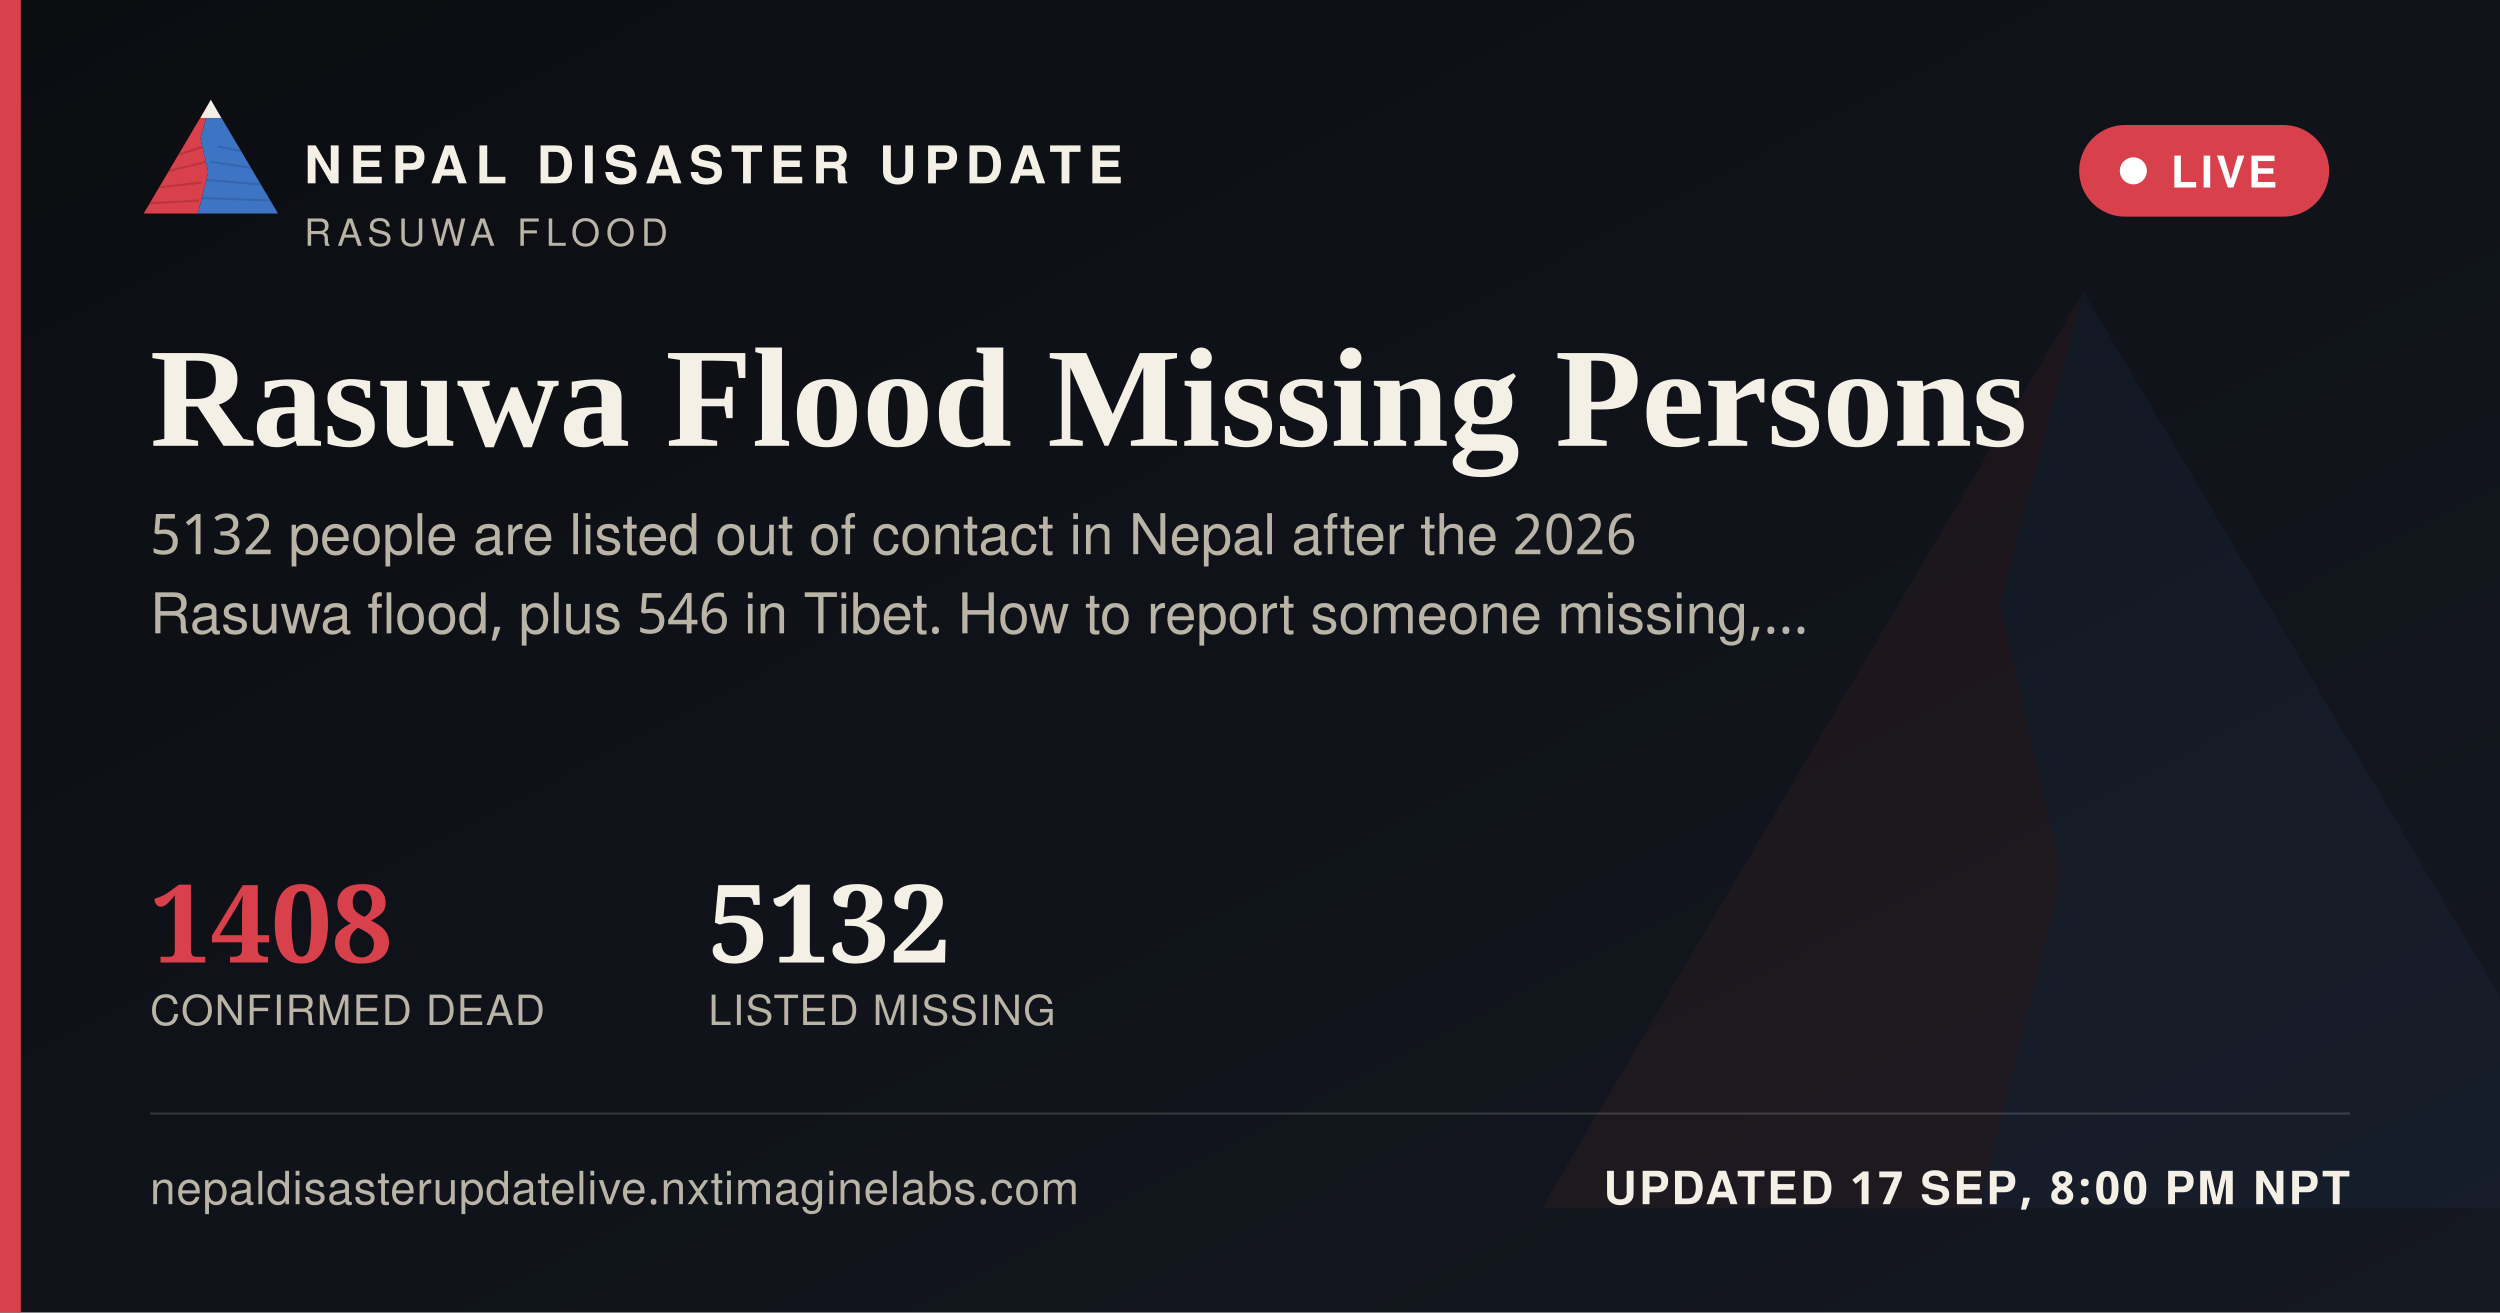
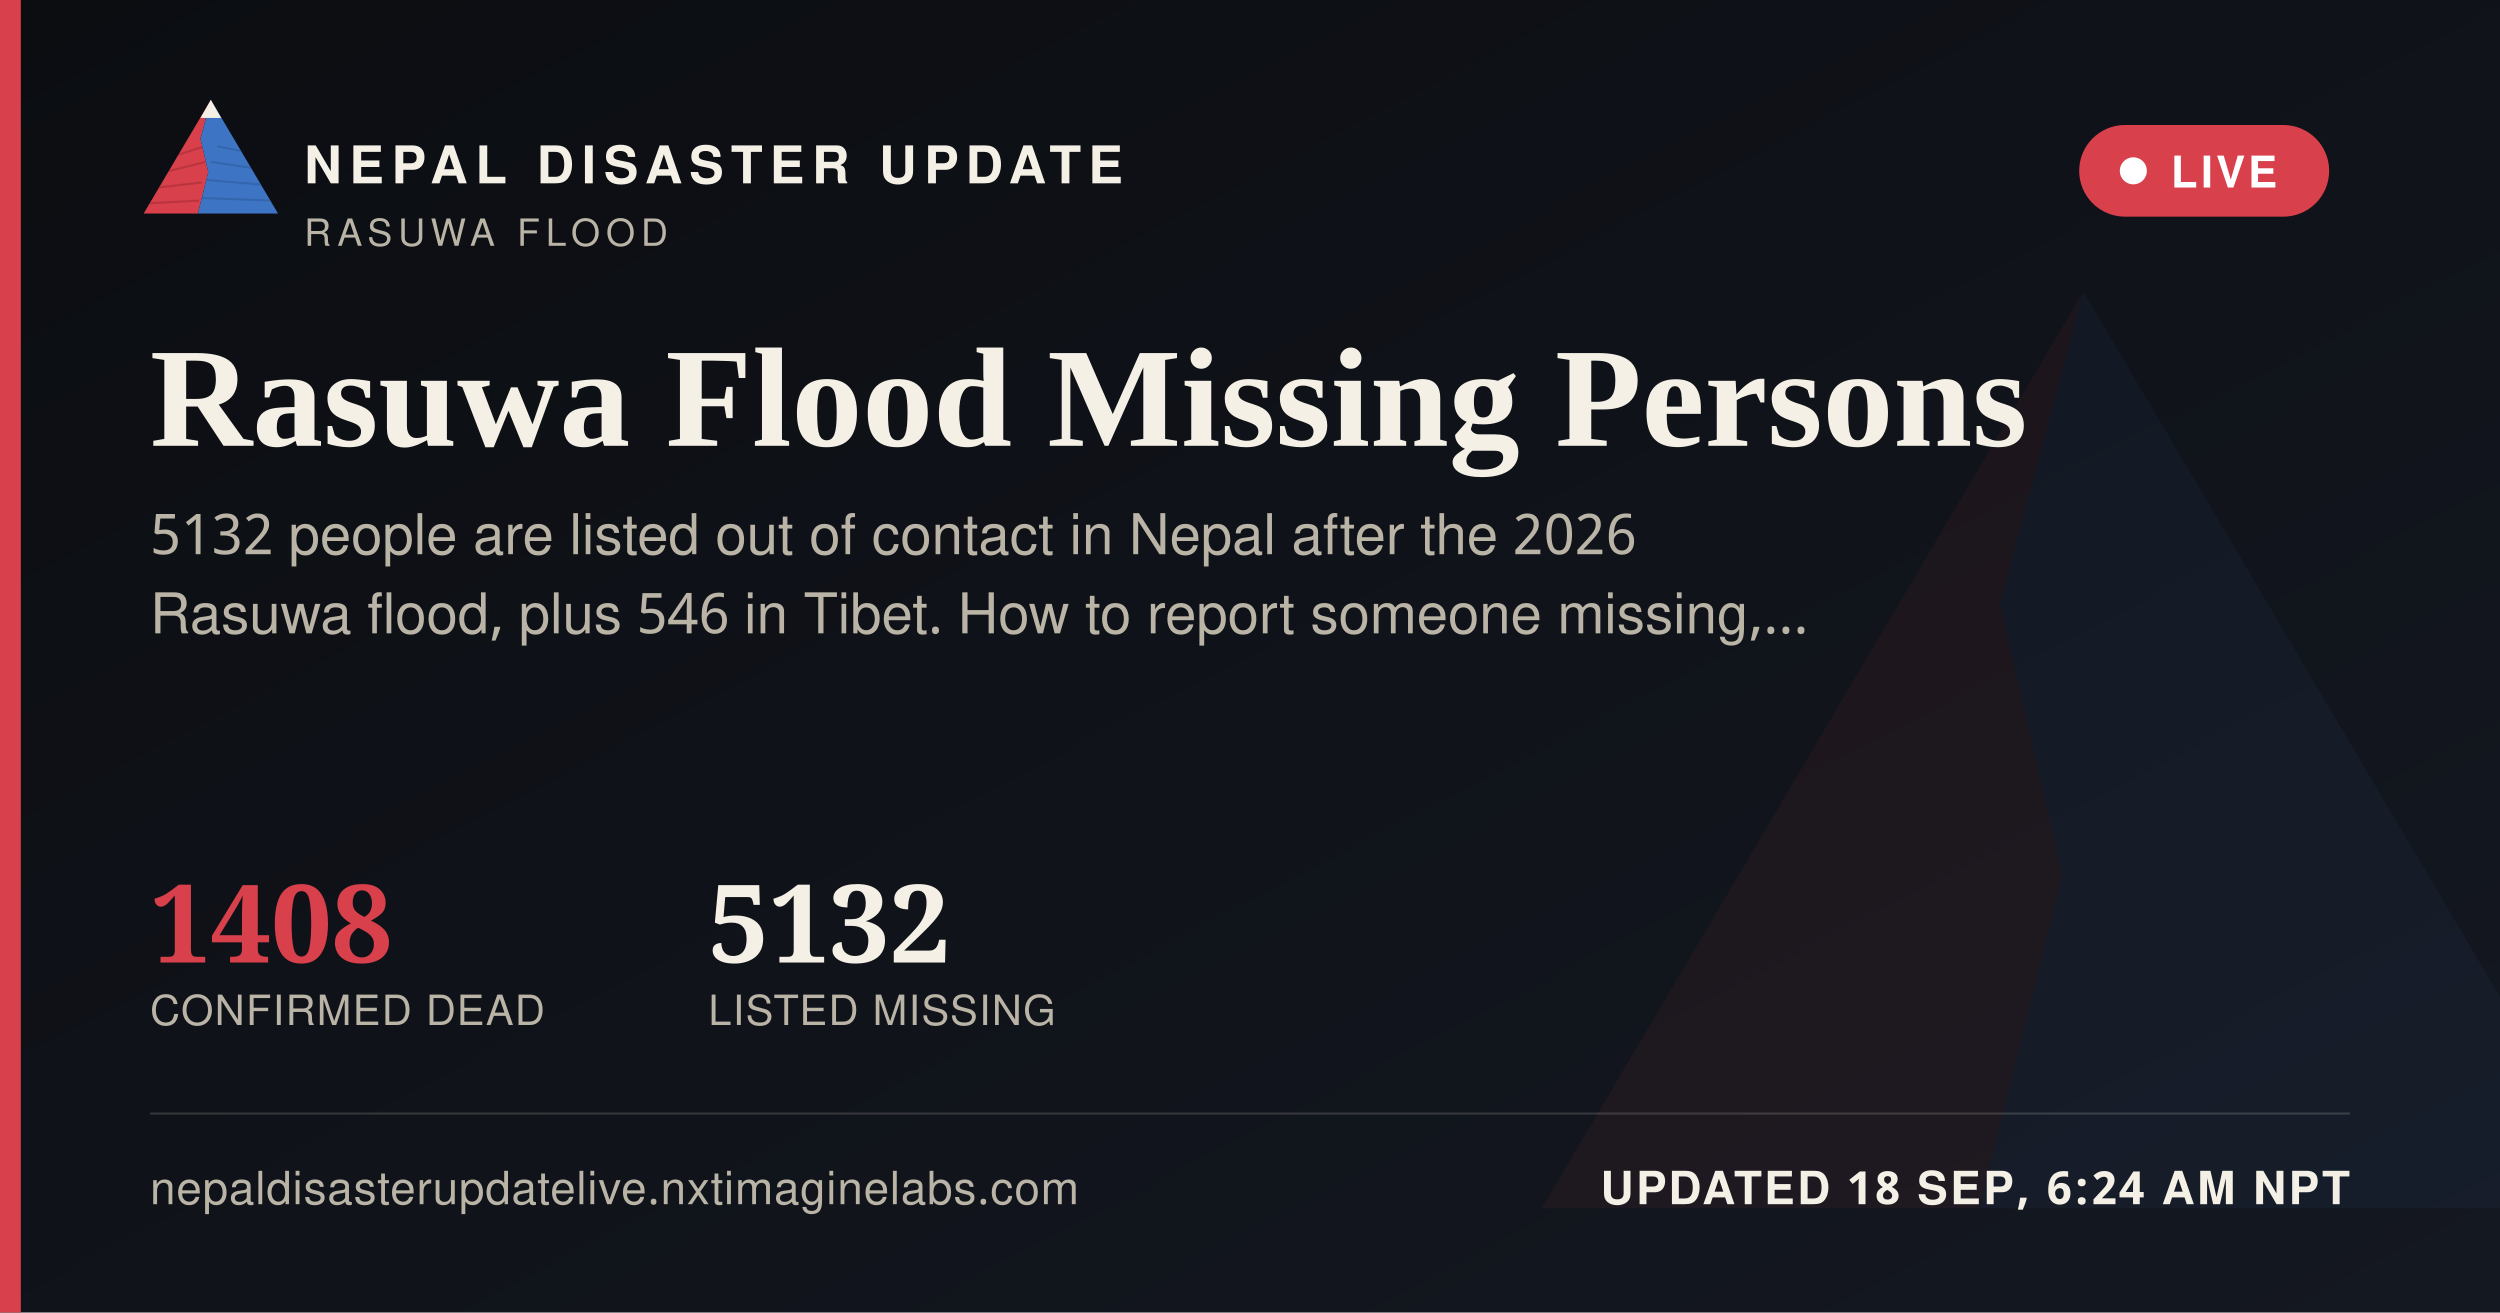
<svg xmlns="http://www.w3.org/2000/svg" width="1200" height="630" viewBox="0 0 1200 630">
  <defs>
    <linearGradient id="ogbg" x1="0" y1="0" x2="1" y2="1">
      <stop offset="0" stop-color="#0B0D11" />
      <stop offset="1" stop-color="#141821" />
    </linearGradient>
  </defs>
  <rect width="1200" height="630" fill="url(#ogbg)" />
  <g transform="translate(700,60) scale(5)" opacity="0.06">
    <polygon points="60,16 52,46 58,72 50,104 8,104" fill="#D8404B" />
    <polygon points="60,16 112,104 50,104 58,72 52,46" fill="#3D74C4" />
  </g>
  <rect x="0" y="0" width="10" height="630" fill="#D8404B" />
  <g transform="translate(64,38) scale(0.62)">
    <g>
      <defs>
        <clipPath id="ogLc">
          <polygon points="60,16 52,46 58,72 50,104 8,104" />
        </clipPath>
        <clipPath id="ogRc">
          <polygon points="60,16 112,104 50,104 58,72 52,46" />
        </clipPath>
      </defs>
      <polygon points="60,16 52,46 58,72 50,104 8,104" fill="#D8404B" />
      <g clip-path="url(#ogLc)" stroke="#A32A34" stroke-width="1.6" fill="none" opacity="0.55">
        <path d="M30,60 L55,52" />
        <path d="M24,72 L56,64" />
        <path d="M18,84 L53,80" />
        <path d="M13,96 L51,94" />
      </g>
      <polygon points="60,16 112,104 50,104 58,72 52,46" fill="#3D74C4" />
      <g clip-path="url(#ogRc)" stroke="#2A5793" stroke-width="1.6" fill="none" opacity="0.5">
        <path d="M65,52 L95,58" />
        <path d="M60,64 L100,70" />
        <path d="M56,78 L104,82" />
        <path d="M52,92 L108,94" />
      </g>
      <polygon points="60,16 52,30 68,30" fill="#F4F0E6" />
    </g>
  </g>
  <text x="146" y="88" font-family="'Public Sans', 'Noto Sans Devanagari', 'Helvetica Neue', Helvetica, Arial, sans-serif" font-size="25" font-weight="800" letter-spacing="3.6" fill="#F4F0E6">NEPAL DISASTER UPDATE</text>
  <text x="146" y="118" font-family="'Public Sans', 'Noto Sans Devanagari', 'Helvetica Neue', Helvetica, Arial, sans-serif" font-size="18" letter-spacing="2.8" fill="#B9B4A6">RASUWA FLOOD</text>
  <g>
    <rect x="998" y="60" width="120" height="44" rx="22" fill="#D8404B" stroke="none" />
    <circle cx="1024" cy="82" r="6.5" fill="#FFFFFF" />
    <text x="1042" y="90" font-family="'Public Sans', 'Noto Sans Devanagari', 'Helvetica Neue', Helvetica, Arial, sans-serif" font-size="21" font-weight="700" letter-spacing="1.6" fill="#FFFFFF">LIVE</text>
  </g>
  <text x="72" y="214" font-family="Newsreader, 'Noto Serif Devanagari', Georgia, 'Times New Roman', serif" font-size="68" font-weight="600" fill="#F4F0E6">Rasuwa Flood Missing Persons</text>
  <text x="72" y="266" font-family="'Public Sans', 'Noto Sans Devanagari', 'Helvetica Neue', Helvetica, Arial, sans-serif" font-size="27" fill="#B9B4A6">5132 people are listed out of contact in Nepal after the 2026</text>
  <text x="72" y="304" font-family="'Public Sans', 'Noto Sans Devanagari', 'Helvetica Neue', Helvetica, Arial, sans-serif" font-size="27" fill="#B9B4A6">Rasuwa flood, plus 546 in Tibet. How to report someone missing,…</text>
  <g transform="translate(72,462)">
    <text x="0" y="0" font-family="Newsreader, 'Noto Serif Devanagari', Georgia, 'Times New Roman', serif" font-size="52" font-weight="600" fill="#D8404B">1408</text>
    <text x="0" y="30" font-family="'Public Sans', 'Noto Sans Devanagari', 'Helvetica Neue', Helvetica, Arial, sans-serif" font-size="20" letter-spacing="0.6" fill="#B9B4A6">CONFIRMED DEAD</text>
    <text x="268" y="0" font-family="Newsreader, 'Noto Serif Devanagari', Georgia, 'Times New Roman', serif" font-size="52" font-weight="600" fill="#F4F0E6">5132</text>
    <text x="268" y="30" font-family="'Public Sans', 'Noto Sans Devanagari', 'Helvetica Neue', Helvetica, Arial, sans-serif" font-size="20" letter-spacing="0.6" fill="#B9B4A6">LISTED MISSING</text>
  </g>
  <rect x="72" y="534" width="1056" height="1" fill="rgba(244,240,230,0.16)" />
  <text x="72" y="578" font-family="'Public Sans', 'Noto Sans Devanagari', 'Helvetica Neue', Helvetica, Arial, sans-serif" font-size="22" fill="#B9B4A6" letter-spacing="0.4">nepaldisasterupdatelive.nxtimaginelabs.com</text>
-   <text x="1128" y="578" text-anchor="end" font-family="'Public Sans', 'Noto Sans Devanagari', 'Helvetica Neue', Helvetica, Arial, sans-serif" font-size="22" font-weight="700" letter-spacing="1.2" fill="#F4F0E6">UPDATED 17 SEP, 8:00 PM NPT</text>
+   <text x="1128" y="578" text-anchor="end" font-family="'Public Sans', 'Noto Sans Devanagari', 'Helvetica Neue', Helvetica, Arial, sans-serif" font-size="22" font-weight="700" letter-spacing="1.2" fill="#F4F0E6">UPDATED 18 SEP, 6:24 AM NPT</text>
</svg>
